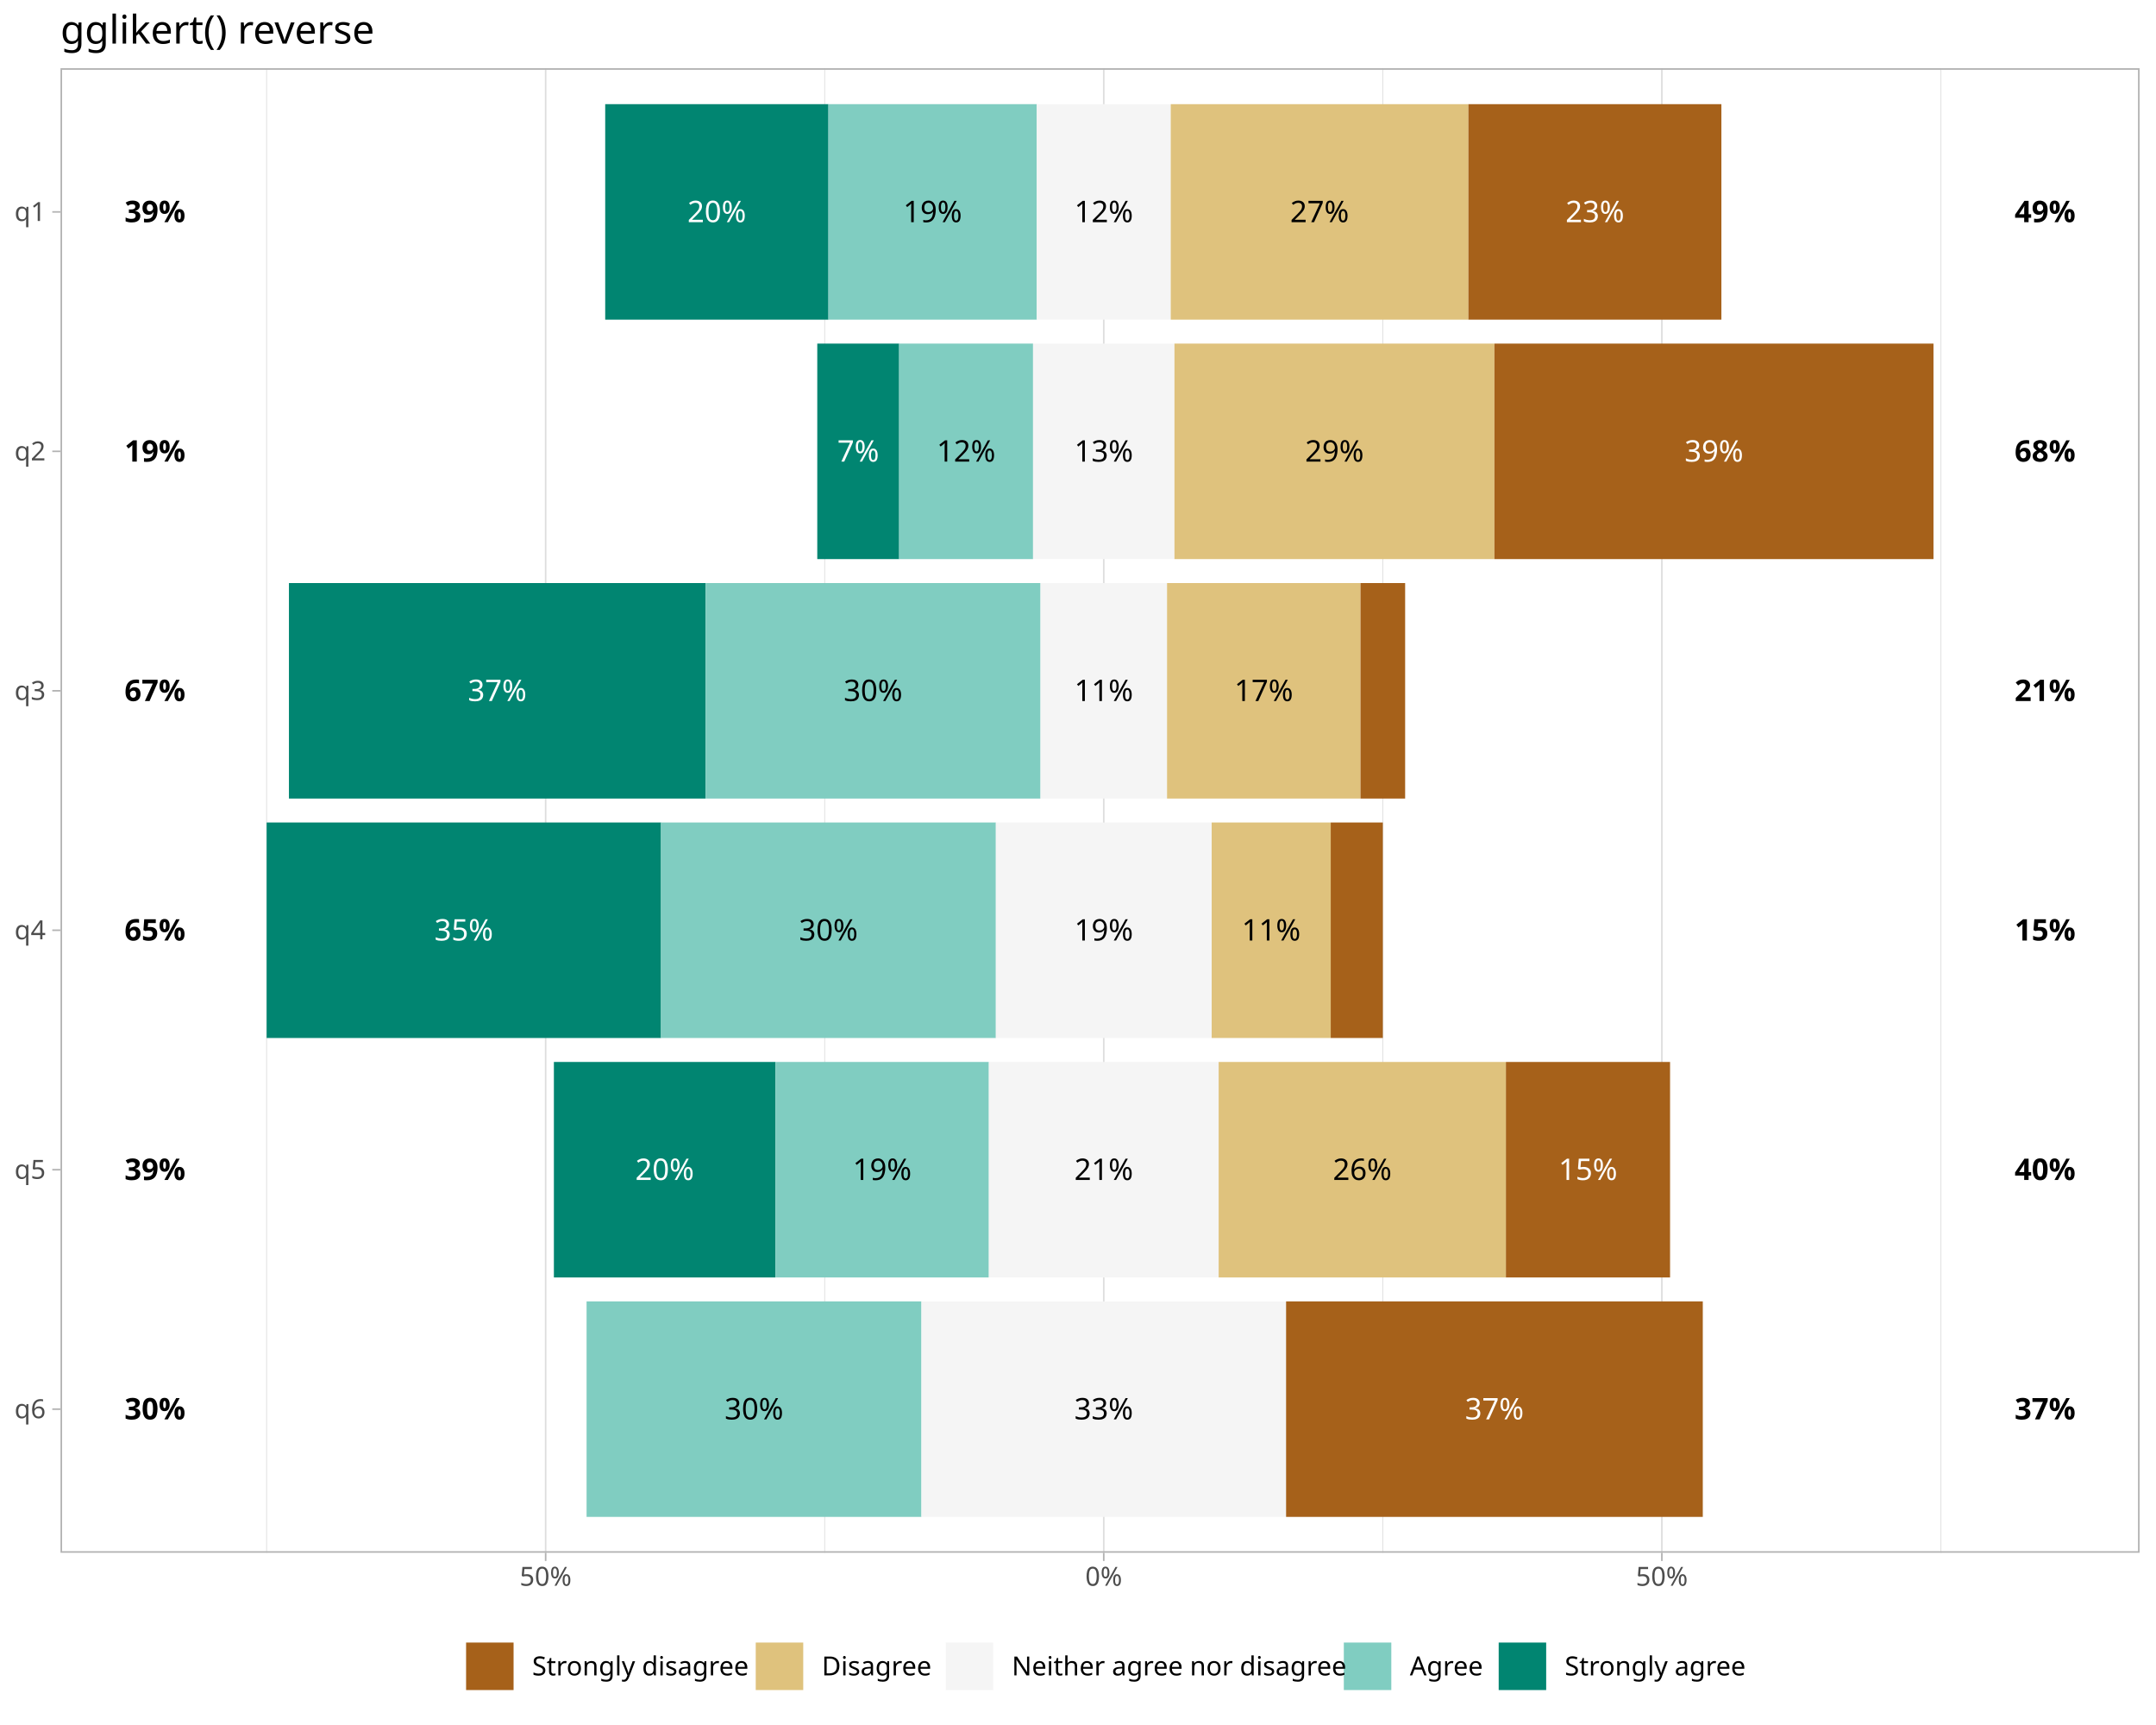
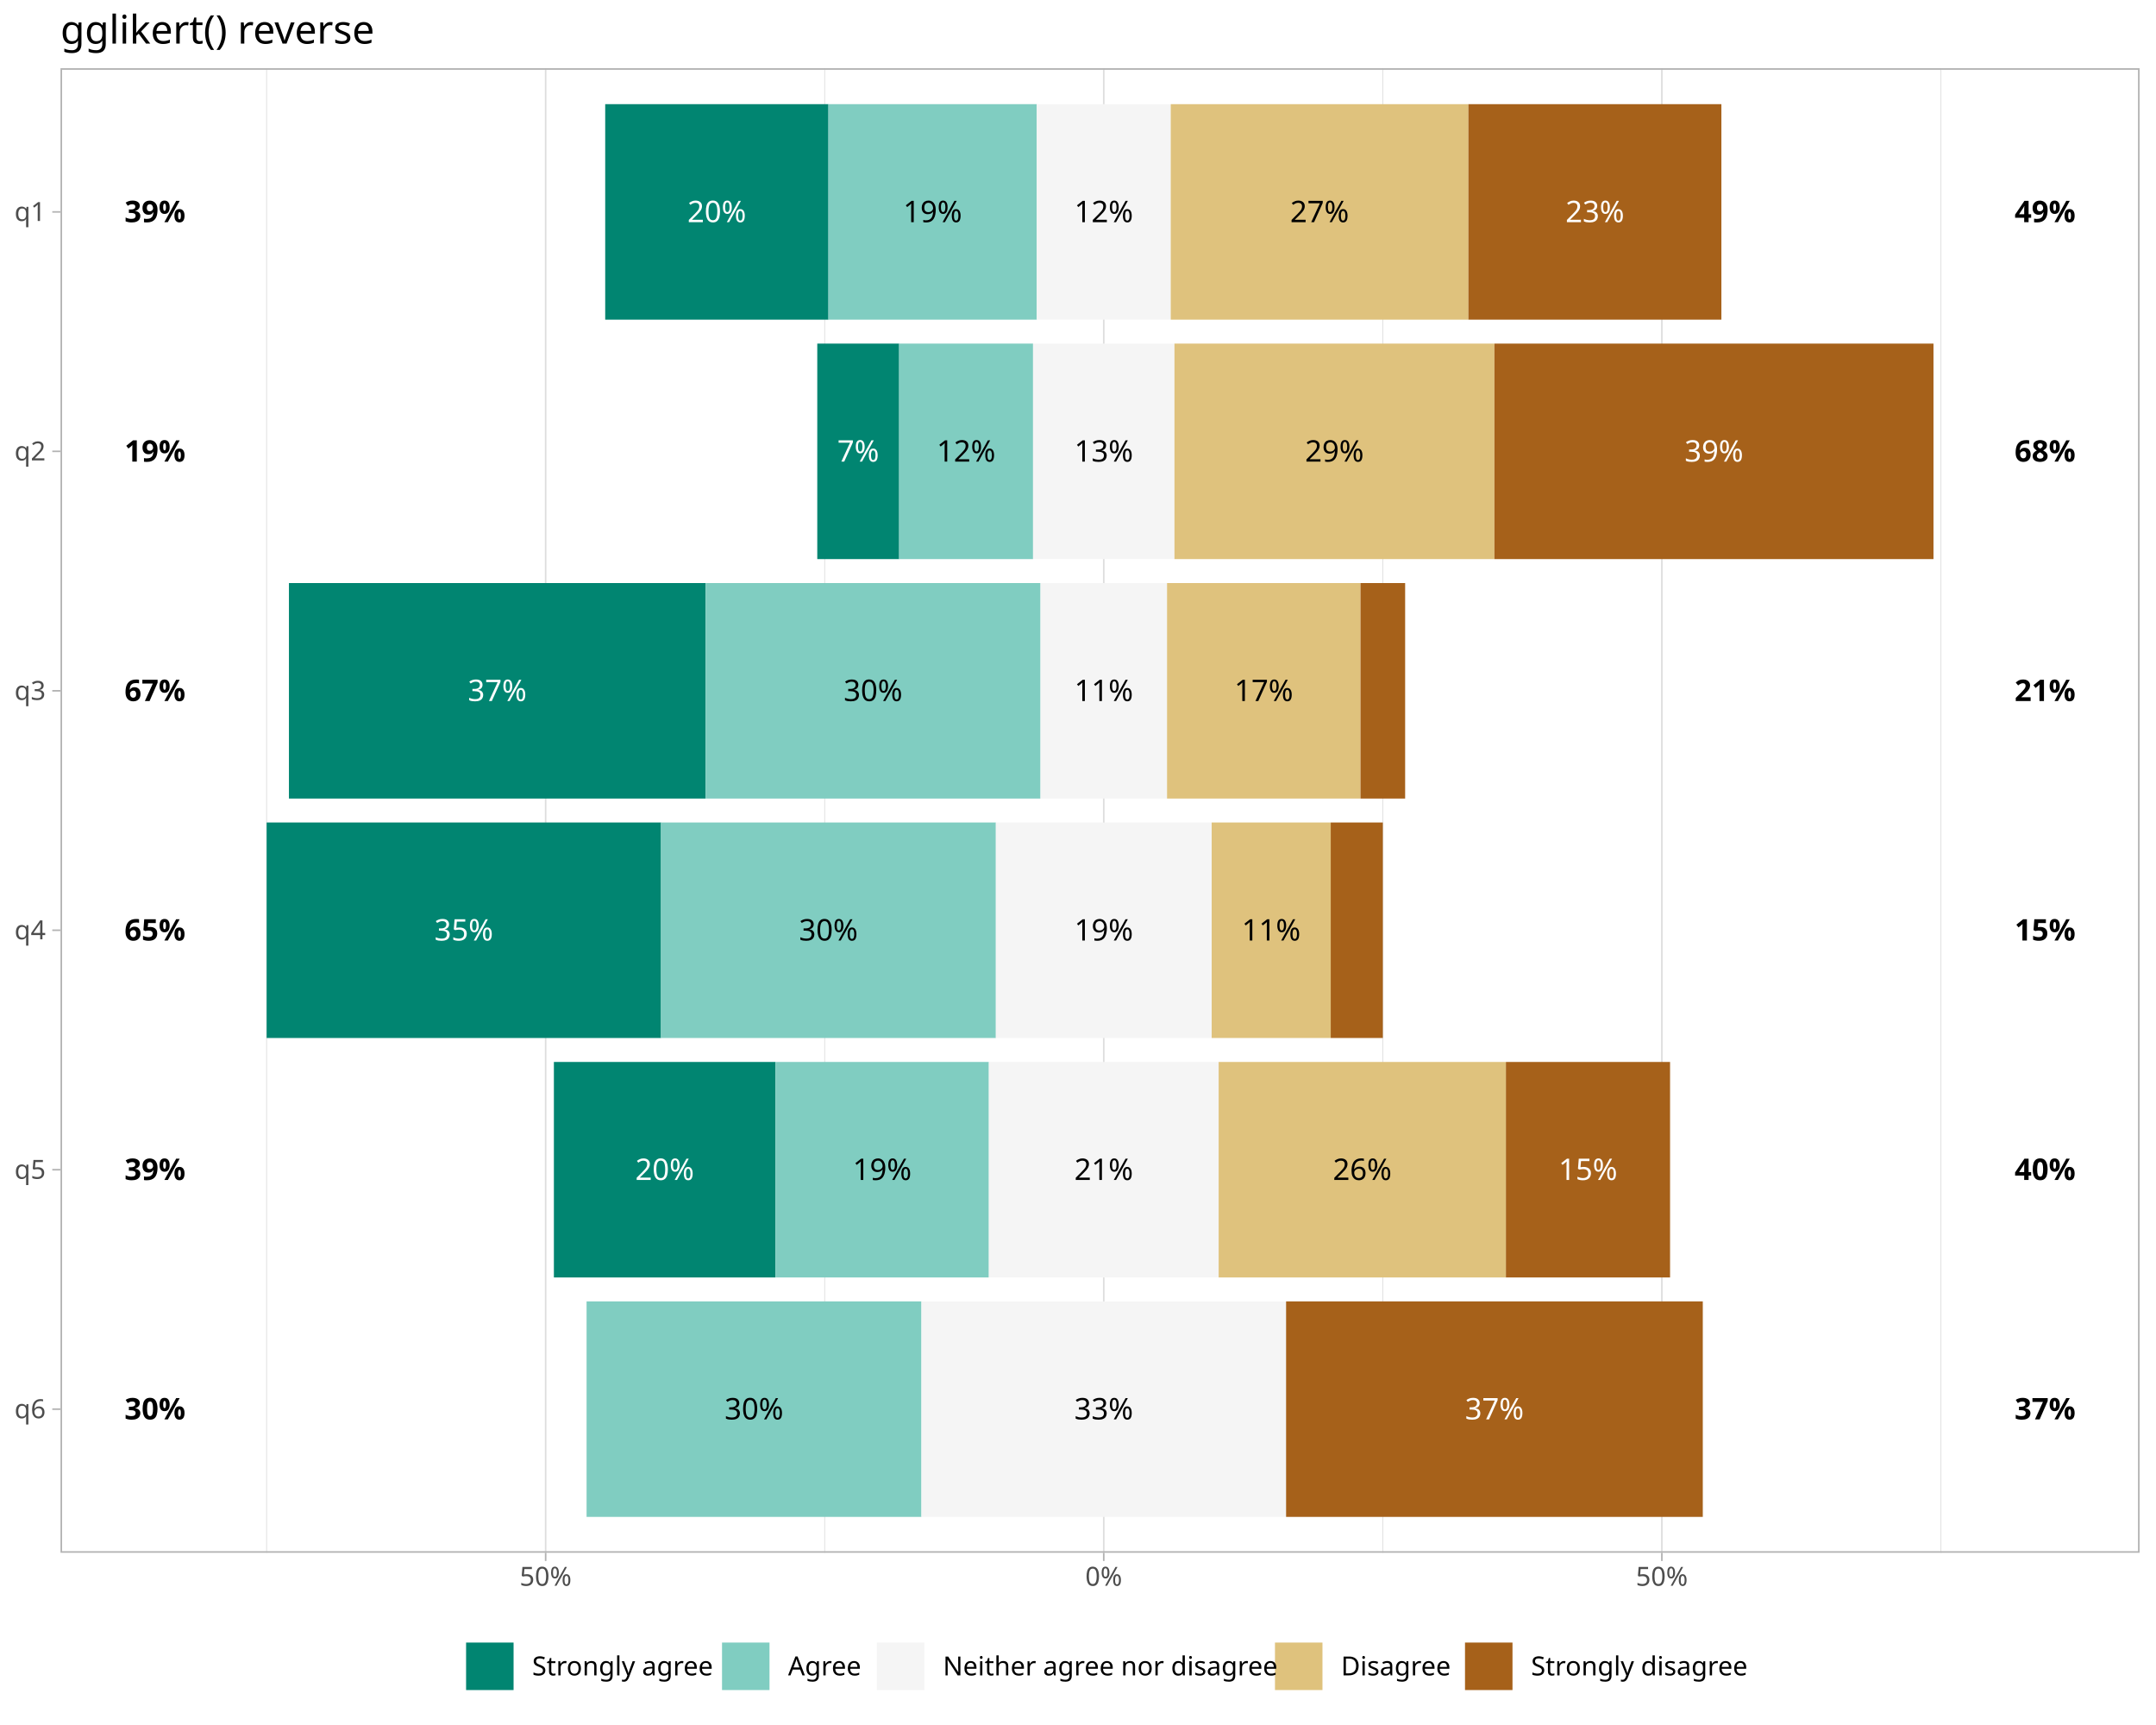
<svg xmlns="http://www.w3.org/2000/svg" class="svglite" data-engine-version="2.0" width="720.00pt" height="576.00pt" viewBox="0 0 720.00 576.00">
  <defs>
    <style type="text/css">
    .svglite line, .svglite polyline, .svglite polygon, .svglite path, .svglite rect, .svglite circle {
      fill: none;
      stroke: #000000;
      stroke-linecap: round;
      stroke-linejoin: round;
      stroke-miterlimit: 10.00;
    }
  </style>
  </defs>
  <rect width="100%" height="100%" style="stroke: none; fill: #FFFFFF;" />
  <defs>
    <clipPath id="cpMC4wMHw3MjAuMDB8MC4wMHw1NzYuMDA=">
      <rect x="0.00" y="0.00" width="720.00" height="576.00" />
    </clipPath>
  </defs>
  <g clip-path="url(#cpMC4wMHw3MjAuMDB8MC4wMHw1NzYuMDA=)">
    <rect x="0.00" y="0.00" width="720.00" height="576.00" style="stroke-width: 1.07; stroke: #FFFFFF; fill: #FFFFFF;" />
  </g>
  <defs>
    <clipPath id="cpMjAuMjB8NzE0LjUyfDIyLjc4fDUxOC41MQ==">
      <rect x="20.20" y="22.78" width="694.32" height="495.72" />
    </clipPath>
  </defs>
  <g clip-path="url(#cpMjAuMjB8NzE0LjUyfDIyLjc4fDUxOC41MQ==)">
    <rect x="20.20" y="22.78" width="694.32" height="495.72" style="stroke-width: 1.07; stroke: none; fill: #FFFFFF;" />
    <polyline points="89.04,518.51 89.04,22.78 " style="stroke-width: 0.27; stroke: #DEDEDE; stroke-linecap: butt;" />
    <polyline points="275.41,518.51 275.41,22.78 " style="stroke-width: 0.27; stroke: #DEDEDE; stroke-linecap: butt;" />
    <polyline points="461.79,518.51 461.79,22.78 " style="stroke-width: 0.27; stroke: #DEDEDE; stroke-linecap: butt;" />
    <polyline points="648.17,518.51 648.17,22.78 " style="stroke-width: 0.27; stroke: #DEDEDE; stroke-linecap: butt;" />
    <polyline points="182.22,518.51 182.22,22.78 " style="stroke-width: 0.53; stroke: #DEDEDE; stroke-linecap: butt;" />
    <polyline points="368.60,518.51 368.60,22.78 " style="stroke-width: 0.53; stroke: #DEDEDE; stroke-linecap: butt;" />
    <polyline points="554.98,518.51 554.98,22.78 " style="stroke-width: 0.53; stroke: #DEDEDE; stroke-linecap: butt;" />
    <rect x="195.89" y="434.55" width="0.00" height="71.96" style="stroke-width: 1.07; stroke: none; stroke-linecap: butt; stroke-linejoin: miter; fill: #018571;" />
    <rect x="195.89" y="434.55" width="111.83" height="71.96" style="stroke-width: 1.07; stroke: none; stroke-linecap: butt; stroke-linejoin: miter; fill: #80CDC1;" />
    <rect x="307.72" y="434.55" width="121.77" height="71.96" style="stroke-width: 1.07; stroke: none; stroke-linecap: butt; stroke-linejoin: miter; fill: #F5F5F5;" />
    <rect x="429.49" y="434.55" width="0.00" height="71.96" style="stroke-width: 1.07; stroke: none; stroke-linecap: butt; stroke-linejoin: miter; fill: #DFC27D;" />
    <rect x="429.49" y="434.55" width="139.16" height="71.96" style="stroke-width: 1.07; stroke: none; stroke-linecap: butt; stroke-linejoin: miter; fill: #A6611A;" />
    <rect x="184.97" y="354.60" width="74.00" height="71.96" style="stroke-width: 1.07; stroke: none; stroke-linecap: butt; stroke-linejoin: miter; fill: #018571;" />
    <rect x="258.97" y="354.60" width="71.26" height="71.96" style="stroke-width: 1.07; stroke: none; stroke-linecap: butt; stroke-linejoin: miter; fill: #80CDC1;" />
    <rect x="330.23" y="354.60" width="76.74" height="71.96" style="stroke-width: 1.07; stroke: none; stroke-linecap: butt; stroke-linejoin: miter; fill: #F5F5F5;" />
    <rect x="406.97" y="354.60" width="95.93" height="71.96" style="stroke-width: 1.07; stroke: none; stroke-linecap: butt; stroke-linejoin: miter; fill: #DFC27D;" />
    <rect x="502.90" y="354.60" width="54.82" height="71.96" style="stroke-width: 1.07; stroke: none; stroke-linecap: butt; stroke-linejoin: miter; fill: #A6611A;" />
    <rect x="89.04" y="274.64" width="131.71" height="71.96" style="stroke-width: 1.07; stroke: none; stroke-linecap: butt; stroke-linejoin: miter; fill: #018571;" />
    <rect x="220.74" y="274.64" width="111.83" height="71.96" style="stroke-width: 1.07; stroke: none; stroke-linecap: butt; stroke-linejoin: miter; fill: #80CDC1;" />
    <rect x="332.57" y="274.64" width="72.07" height="71.96" style="stroke-width: 1.07; stroke: none; stroke-linecap: butt; stroke-linejoin: miter; fill: #F5F5F5;" />
    <rect x="404.64" y="274.64" width="39.76" height="71.96" style="stroke-width: 1.07; stroke: none; stroke-linecap: butt; stroke-linejoin: miter; fill: #DFC27D;" />
    <rect x="444.40" y="274.64" width="17.40" height="71.96" style="stroke-width: 1.07; stroke: none; stroke-linecap: butt; stroke-linejoin: miter; fill: #A6611A;" />
    <rect x="96.49" y="194.69" width="139.16" height="71.96" style="stroke-width: 1.07; stroke: none; stroke-linecap: butt; stroke-linejoin: miter; fill: #018571;" />
    <rect x="235.65" y="194.69" width="111.83" height="71.96" style="stroke-width: 1.07; stroke: none; stroke-linecap: butt; stroke-linejoin: miter; fill: #80CDC1;" />
    <rect x="347.48" y="194.69" width="42.25" height="71.96" style="stroke-width: 1.07; stroke: none; stroke-linecap: butt; stroke-linejoin: miter; fill: #F5F5F5;" />
    <rect x="389.73" y="194.69" width="64.61" height="71.96" style="stroke-width: 1.07; stroke: none; stroke-linecap: butt; stroke-linejoin: miter; fill: #DFC27D;" />
    <rect x="454.34" y="194.69" width="14.91" height="71.96" style="stroke-width: 1.07; stroke: none; stroke-linecap: butt; stroke-linejoin: miter; fill: #A6611A;" />
    <rect x="272.93" y="114.73" width="27.34" height="71.96" style="stroke-width: 1.07; stroke: none; stroke-linecap: butt; stroke-linejoin: miter; fill: #018571;" />
    <rect x="300.26" y="114.73" width="44.73" height="71.96" style="stroke-width: 1.07; stroke: none; stroke-linecap: butt; stroke-linejoin: miter; fill: #80CDC1;" />
    <rect x="344.99" y="114.73" width="47.22" height="71.96" style="stroke-width: 1.07; stroke: none; stroke-linecap: butt; stroke-linejoin: miter; fill: #F5F5F5;" />
    <rect x="392.21" y="114.73" width="106.86" height="71.96" style="stroke-width: 1.07; stroke: none; stroke-linecap: butt; stroke-linejoin: miter; fill: #DFC27D;" />
    <rect x="499.07" y="114.73" width="146.62" height="71.96" style="stroke-width: 1.07; stroke: none; stroke-linecap: butt; stroke-linejoin: miter; fill: #A6611A;" />
    <rect x="202.11" y="34.78" width="74.55" height="71.96" style="stroke-width: 1.07; stroke: none; stroke-linecap: butt; stroke-linejoin: miter; fill: #018571;" />
    <rect x="276.66" y="34.78" width="69.58" height="71.96" style="stroke-width: 1.07; stroke: none; stroke-linecap: butt; stroke-linejoin: miter; fill: #80CDC1;" />
    <rect x="346.24" y="34.78" width="44.73" height="71.96" style="stroke-width: 1.07; stroke: none; stroke-linecap: butt; stroke-linejoin: miter; fill: #F5F5F5;" />
    <rect x="390.97" y="34.78" width="99.40" height="71.96" style="stroke-width: 1.07; stroke: none; stroke-linecap: butt; stroke-linejoin: miter; fill: #DFC27D;" />
    <rect x="490.37" y="34.78" width="84.49" height="71.96" style="stroke-width: 1.07; stroke: none; stroke-linecap: butt; stroke-linejoin: miter; fill: #A6611A;" />
    <text x="251.81" y="473.96" text-anchor="middle" style="font-size: 9.96px; font-family: sans;" textLength="19.93px" lengthAdjust="spacingAndGlyphs">30%</text>
    <text x="368.60" y="473.96" text-anchor="middle" style="font-size: 9.96px; font-family: sans;" textLength="19.93px" lengthAdjust="spacingAndGlyphs">33%</text>
    <text x="499.07" y="473.96" text-anchor="middle" style="font-size: 9.96px; fill: #FFFFFF; font-family: sans;" textLength="19.93px" lengthAdjust="spacingAndGlyphs">37%</text>
    <text x="221.97" y="394.01" text-anchor="middle" style="font-size: 9.96px; fill: #FFFFFF; font-family: sans;" textLength="19.93px" lengthAdjust="spacingAndGlyphs">20%</text>
    <text x="294.60" y="394.01" text-anchor="middle" style="font-size: 9.96px; font-family: sans;" textLength="19.93px" lengthAdjust="spacingAndGlyphs">19%</text>
    <text x="368.60" y="394.01" text-anchor="middle" style="font-size: 9.96px; font-family: sans;" textLength="19.93px" lengthAdjust="spacingAndGlyphs">21%</text>
    <text x="454.94" y="394.01" text-anchor="middle" style="font-size: 9.96px; font-family: sans;" textLength="19.93px" lengthAdjust="spacingAndGlyphs">26%</text>
    <text x="530.31" y="394.01" text-anchor="middle" style="font-size: 9.96px; fill: #FFFFFF; font-family: sans;" textLength="19.93px" lengthAdjust="spacingAndGlyphs">15%</text>
    <text x="154.89" y="314.05" text-anchor="middle" style="font-size: 9.96px; fill: #FFFFFF; font-family: sans;" textLength="19.93px" lengthAdjust="spacingAndGlyphs">35%</text>
    <text x="276.66" y="314.05" text-anchor="middle" style="font-size: 9.96px; font-family: sans;" textLength="19.93px" lengthAdjust="spacingAndGlyphs">30%</text>
    <text x="368.60" y="314.05" text-anchor="middle" style="font-size: 9.96px; font-family: sans;" textLength="19.93px" lengthAdjust="spacingAndGlyphs">19%</text>
    <text x="424.52" y="314.05" text-anchor="middle" style="font-size: 9.96px; font-family: sans;" textLength="19.93px" lengthAdjust="spacingAndGlyphs">11%</text>
    <text x="166.07" y="234.09" text-anchor="middle" style="font-size: 9.96px; fill: #FFFFFF; font-family: sans;" textLength="19.93px" lengthAdjust="spacingAndGlyphs">37%</text>
    <text x="291.57" y="234.09" text-anchor="middle" style="font-size: 9.96px; font-family: sans;" textLength="19.93px" lengthAdjust="spacingAndGlyphs">30%</text>
    <text x="368.60" y="234.09" text-anchor="middle" style="font-size: 9.96px; font-family: sans;" textLength="19.93px" lengthAdjust="spacingAndGlyphs">11%</text>
    <text x="422.03" y="234.09" text-anchor="middle" style="font-size: 9.96px; font-family: sans;" textLength="19.93px" lengthAdjust="spacingAndGlyphs">17%</text>
    <text x="286.60" y="154.14" text-anchor="middle" style="font-size: 9.96px; fill: #FFFFFF; font-family: sans;" textLength="14.39px" lengthAdjust="spacingAndGlyphs">7%</text>
    <text x="322.63" y="154.14" text-anchor="middle" style="font-size: 9.96px; font-family: sans;" textLength="19.93px" lengthAdjust="spacingAndGlyphs">12%</text>
    <text x="368.60" y="154.14" text-anchor="middle" style="font-size: 9.96px; font-family: sans;" textLength="19.93px" lengthAdjust="spacingAndGlyphs">13%</text>
    <text x="445.64" y="154.14" text-anchor="middle" style="font-size: 9.96px; font-family: sans;" textLength="19.93px" lengthAdjust="spacingAndGlyphs">29%</text>
    <text x="572.38" y="154.14" text-anchor="middle" style="font-size: 9.96px; fill: #FFFFFF; font-family: sans;" textLength="19.93px" lengthAdjust="spacingAndGlyphs">39%</text>
    <text x="239.38" y="74.18" text-anchor="middle" style="font-size: 9.96px; fill: #FFFFFF; font-family: sans;" textLength="19.93px" lengthAdjust="spacingAndGlyphs">20%</text>
    <text x="311.45" y="74.18" text-anchor="middle" style="font-size: 9.96px; font-family: sans;" textLength="19.93px" lengthAdjust="spacingAndGlyphs">19%</text>
    <text x="368.60" y="74.18" text-anchor="middle" style="font-size: 9.96px; font-family: sans;" textLength="19.93px" lengthAdjust="spacingAndGlyphs">12%</text>
    <text x="440.67" y="74.18" text-anchor="middle" style="font-size: 9.96px; font-family: sans;" textLength="19.93px" lengthAdjust="spacingAndGlyphs">27%</text>
    <text x="532.62" y="74.18" text-anchor="middle" style="font-size: 9.96px; fill: #FFFFFF; font-family: sans;" textLength="19.93px" lengthAdjust="spacingAndGlyphs">23%</text>
    <text x="51.76" y="473.96" text-anchor="middle" style="font-size: 9.96px; font-weight: bold; font-family: sans;" textLength="19.93px" lengthAdjust="spacingAndGlyphs">30%</text>
    <text x="51.76" y="394.01" text-anchor="middle" style="font-size: 9.96px; font-weight: bold; font-family: sans;" textLength="19.93px" lengthAdjust="spacingAndGlyphs">39%</text>
    <text x="51.76" y="314.05" text-anchor="middle" style="font-size: 9.96px; font-weight: bold; font-family: sans;" textLength="19.93px" lengthAdjust="spacingAndGlyphs">65%</text>
    <text x="51.76" y="234.09" text-anchor="middle" style="font-size: 9.96px; font-weight: bold; font-family: sans;" textLength="19.93px" lengthAdjust="spacingAndGlyphs">67%</text>
    <text x="51.76" y="154.14" text-anchor="middle" style="font-size: 9.96px; font-weight: bold; font-family: sans;" textLength="19.93px" lengthAdjust="spacingAndGlyphs">19%</text>
    <text x="51.76" y="74.18" text-anchor="middle" style="font-size: 9.96px; font-weight: bold; font-family: sans;" textLength="19.93px" lengthAdjust="spacingAndGlyphs">39%</text>
    <text x="682.96" y="473.96" text-anchor="middle" style="font-size: 9.96px; font-weight: bold; font-family: sans;" textLength="19.93px" lengthAdjust="spacingAndGlyphs">37%</text>
    <text x="682.96" y="394.01" text-anchor="middle" style="font-size: 9.96px; font-weight: bold; font-family: sans;" textLength="19.93px" lengthAdjust="spacingAndGlyphs">40%</text>
    <text x="682.96" y="314.05" text-anchor="middle" style="font-size: 9.96px; font-weight: bold; font-family: sans;" textLength="19.93px" lengthAdjust="spacingAndGlyphs">15%</text>
    <text x="682.96" y="234.09" text-anchor="middle" style="font-size: 9.96px; font-weight: bold; font-family: sans;" textLength="19.93px" lengthAdjust="spacingAndGlyphs">21%</text>
    <text x="682.96" y="154.14" text-anchor="middle" style="font-size: 9.96px; font-weight: bold; font-family: sans;" textLength="19.93px" lengthAdjust="spacingAndGlyphs">68%</text>
    <text x="682.96" y="74.18" text-anchor="middle" style="font-size: 9.96px; font-weight: bold; font-family: sans;" textLength="19.93px" lengthAdjust="spacingAndGlyphs">49%</text>
    <rect x="20.20" y="22.78" width="694.32" height="495.72" style="stroke-width: 1.07; stroke: #B3B3B3;" />
  </g>
  <g clip-path="url(#cpMC4wMHw3MjAuMDB8MC4wMHw1NzYuMDA=)">
    <polyline points="182.22,521.25 182.22,518.51 " style="stroke-width: 0.53; stroke: #B3B3B3; stroke-linecap: butt;" />
    <polyline points="368.60,521.25 368.60,518.51 " style="stroke-width: 0.53; stroke: #B3B3B3; stroke-linecap: butt;" />
    <polyline points="554.98,521.25 554.98,518.51 " style="stroke-width: 0.53; stroke: #B3B3B3; stroke-linecap: butt;" />
    <text x="182.22" y="529.50" text-anchor="middle" style="font-size: 8.80px; fill: #4D4D4D; font-family: sans;" textLength="17.61px" lengthAdjust="spacingAndGlyphs">50%</text>
    <text x="368.60" y="529.50" text-anchor="middle" style="font-size: 8.80px; fill: #4D4D4D; font-family: sans;" textLength="12.72px" lengthAdjust="spacingAndGlyphs">0%</text>
    <text x="554.98" y="529.50" text-anchor="middle" style="font-size: 8.80px; fill: #4D4D4D; font-family: sans;" textLength="17.61px" lengthAdjust="spacingAndGlyphs">50%</text>
    <text x="15.27" y="473.56" text-anchor="end" style="font-size: 8.80px; fill: #4D4D4D; font-family: sans;" textLength="9.79px" lengthAdjust="spacingAndGlyphs">q6</text>
    <text x="15.27" y="393.61" text-anchor="end" style="font-size: 8.80px; fill: #4D4D4D; font-family: sans;" textLength="9.79px" lengthAdjust="spacingAndGlyphs">q5</text>
    <text x="15.27" y="313.65" text-anchor="end" style="font-size: 8.80px; fill: #4D4D4D; font-family: sans;" textLength="9.79px" lengthAdjust="spacingAndGlyphs">q4</text>
    <text x="15.27" y="233.70" text-anchor="end" style="font-size: 8.80px; fill: #4D4D4D; font-family: sans;" textLength="9.79px" lengthAdjust="spacingAndGlyphs">q3</text>
    <text x="15.27" y="153.74" text-anchor="end" style="font-size: 8.80px; fill: #4D4D4D; font-family: sans;" textLength="9.79px" lengthAdjust="spacingAndGlyphs">q2</text>
    <text x="15.27" y="73.78" text-anchor="end" style="font-size: 8.80px; fill: #4D4D4D; font-family: sans;" textLength="9.79px" lengthAdjust="spacingAndGlyphs">q1</text>
    <polyline points="17.46,470.53 20.20,470.53 " style="stroke-width: 0.53; stroke: #B3B3B3; stroke-linecap: butt;" />
    <polyline points="17.46,390.58 20.20,390.58 " style="stroke-width: 0.53; stroke: #B3B3B3; stroke-linecap: butt;" />
    <polyline points="17.46,310.62 20.20,310.62 " style="stroke-width: 0.53; stroke: #B3B3B3; stroke-linecap: butt;" />
    <polyline points="17.46,230.67 20.20,230.67 " style="stroke-width: 0.53; stroke: #B3B3B3; stroke-linecap: butt;" />
    <polyline points="17.46,150.71 20.20,150.71 " style="stroke-width: 0.53; stroke: #B3B3B3; stroke-linecap: butt;" />
    <polyline points="17.46,70.76 20.20,70.76 " style="stroke-width: 0.53; stroke: #B3B3B3; stroke-linecap: butt;" />
    <rect x="149.46" y="542.28" width="435.81" height="28.24" style="stroke-width: 1.07; stroke: none; fill: #FFFFFF;" />
    <rect x="154.94" y="547.76" width="17.28" height="17.28" style="stroke-width: 1.07; stroke: none; fill: #FFFFFF;" />
-     <rect x="155.65" y="548.47" width="15.86" height="15.86" style="stroke-width: 1.07; stroke: none; stroke-linecap: butt; stroke-linejoin: miter; fill: #A6611A;" />
-     <rect x="251.67" y="547.76" width="17.28" height="17.28" style="stroke-width: 1.07; stroke: none; fill: #FFFFFF;" />
-     <rect x="252.38" y="548.47" width="15.86" height="15.86" style="stroke-width: 1.07; stroke: none; stroke-linecap: butt; stroke-linejoin: miter; fill: #DFC27D;" />
-     <rect x="315.13" y="547.76" width="17.28" height="17.28" style="stroke-width: 1.07; stroke: none; fill: #FFFFFF;" />
-     <rect x="315.84" y="548.47" width="15.86" height="15.86" style="stroke-width: 1.07; stroke: none; stroke-linecap: butt; stroke-linejoin: miter; fill: #F5F5F5;" />
-     <rect x="448.06" y="547.76" width="17.28" height="17.28" style="stroke-width: 1.07; stroke: none; fill: #FFFFFF;" />
-     <rect x="448.77" y="548.47" width="15.86" height="15.86" style="stroke-width: 1.07; stroke: none; stroke-linecap: butt; stroke-linejoin: miter; fill: #80CDC1;" />
-     <rect x="499.78" y="547.76" width="17.28" height="17.28" style="stroke-width: 1.07; stroke: none; fill: #FFFFFF;" />
-     <rect x="500.49" y="548.47" width="15.86" height="15.86" style="stroke-width: 1.07; stroke: none; stroke-linecap: butt; stroke-linejoin: miter; fill: #018571;" />
-     <text x="177.70" y="559.43" style="font-size: 8.80px; font-family: sans;" textLength="68.49px" lengthAdjust="spacingAndGlyphs">Strongly disagree</text>
-     <text x="274.43" y="559.43" style="font-size: 8.80px; font-family: sans;" textLength="35.22px" lengthAdjust="spacingAndGlyphs">Disagree</text>
-     <text x="337.89" y="559.43" style="font-size: 8.80px; font-family: sans;" textLength="104.69px" lengthAdjust="spacingAndGlyphs">Neither agree nor disagree</text>
-     <text x="470.82" y="559.43" style="font-size: 8.80px; font-family: sans;" textLength="23.49px" lengthAdjust="spacingAndGlyphs">Agree</text>
-     <text x="522.54" y="559.43" style="font-size: 8.80px; font-family: sans;" textLength="57.24px" lengthAdjust="spacingAndGlyphs">Strongly agree</text>
+     <rect x="155.65" y="548.47" width="15.86" height="15.86" style="stroke-width: 1.07; stroke: none; stroke-linecap: butt; stroke-linejoin: miter; fill: #018571;" />
+     <rect x="240.42" y="547.76" width="17.28" height="17.28" style="stroke-width: 1.07; stroke: none; fill: #FFFFFF;" />
+     <rect x="241.12" y="548.47" width="15.86" height="15.86" style="stroke-width: 1.07; stroke: none; stroke-linecap: butt; stroke-linejoin: miter; fill: #80CDC1;" />
+     <rect x="292.14" y="547.76" width="17.28" height="17.28" style="stroke-width: 1.07; stroke: none; fill: #FFFFFF;" />
+     <rect x="292.85" y="548.47" width="15.86" height="15.86" style="stroke-width: 1.07; stroke: none; stroke-linecap: butt; stroke-linejoin: miter; fill: #F5F5F5;" />
+     <rect x="425.07" y="547.76" width="17.28" height="17.28" style="stroke-width: 1.07; stroke: none; fill: #FFFFFF;" />
+     <rect x="425.78" y="548.47" width="15.86" height="15.86" style="stroke-width: 1.07; stroke: none; stroke-linecap: butt; stroke-linejoin: miter; fill: #DFC27D;" />
+     <rect x="488.53" y="547.76" width="17.28" height="17.28" style="stroke-width: 1.07; stroke: none; fill: #FFFFFF;" />
+     <rect x="489.24" y="548.47" width="15.86" height="15.86" style="stroke-width: 1.07; stroke: none; stroke-linecap: butt; stroke-linejoin: miter; fill: #A6611A;" />
+     <text x="177.70" y="559.43" style="font-size: 8.80px; font-family: sans;" textLength="57.24px" lengthAdjust="spacingAndGlyphs">Strongly agree</text>
+     <text x="263.18" y="559.43" style="font-size: 8.80px; font-family: sans;" textLength="23.49px" lengthAdjust="spacingAndGlyphs">Agree</text>
+     <text x="314.90" y="559.43" style="font-size: 8.80px; font-family: sans;" textLength="104.69px" lengthAdjust="spacingAndGlyphs">Neither agree nor disagree</text>
+     <text x="447.83" y="559.43" style="font-size: 8.80px; font-family: sans;" textLength="35.22px" lengthAdjust="spacingAndGlyphs">Disagree</text>
+     <text x="511.29" y="559.43" style="font-size: 8.80px; font-family: sans;" textLength="68.49px" lengthAdjust="spacingAndGlyphs">Strongly disagree</text>
    <text x="20.20" y="14.56" style="font-size: 13.20px; font-family: sans;" textLength="99.04px" lengthAdjust="spacingAndGlyphs">gglikert() reverse</text>
  </g>
</svg>
